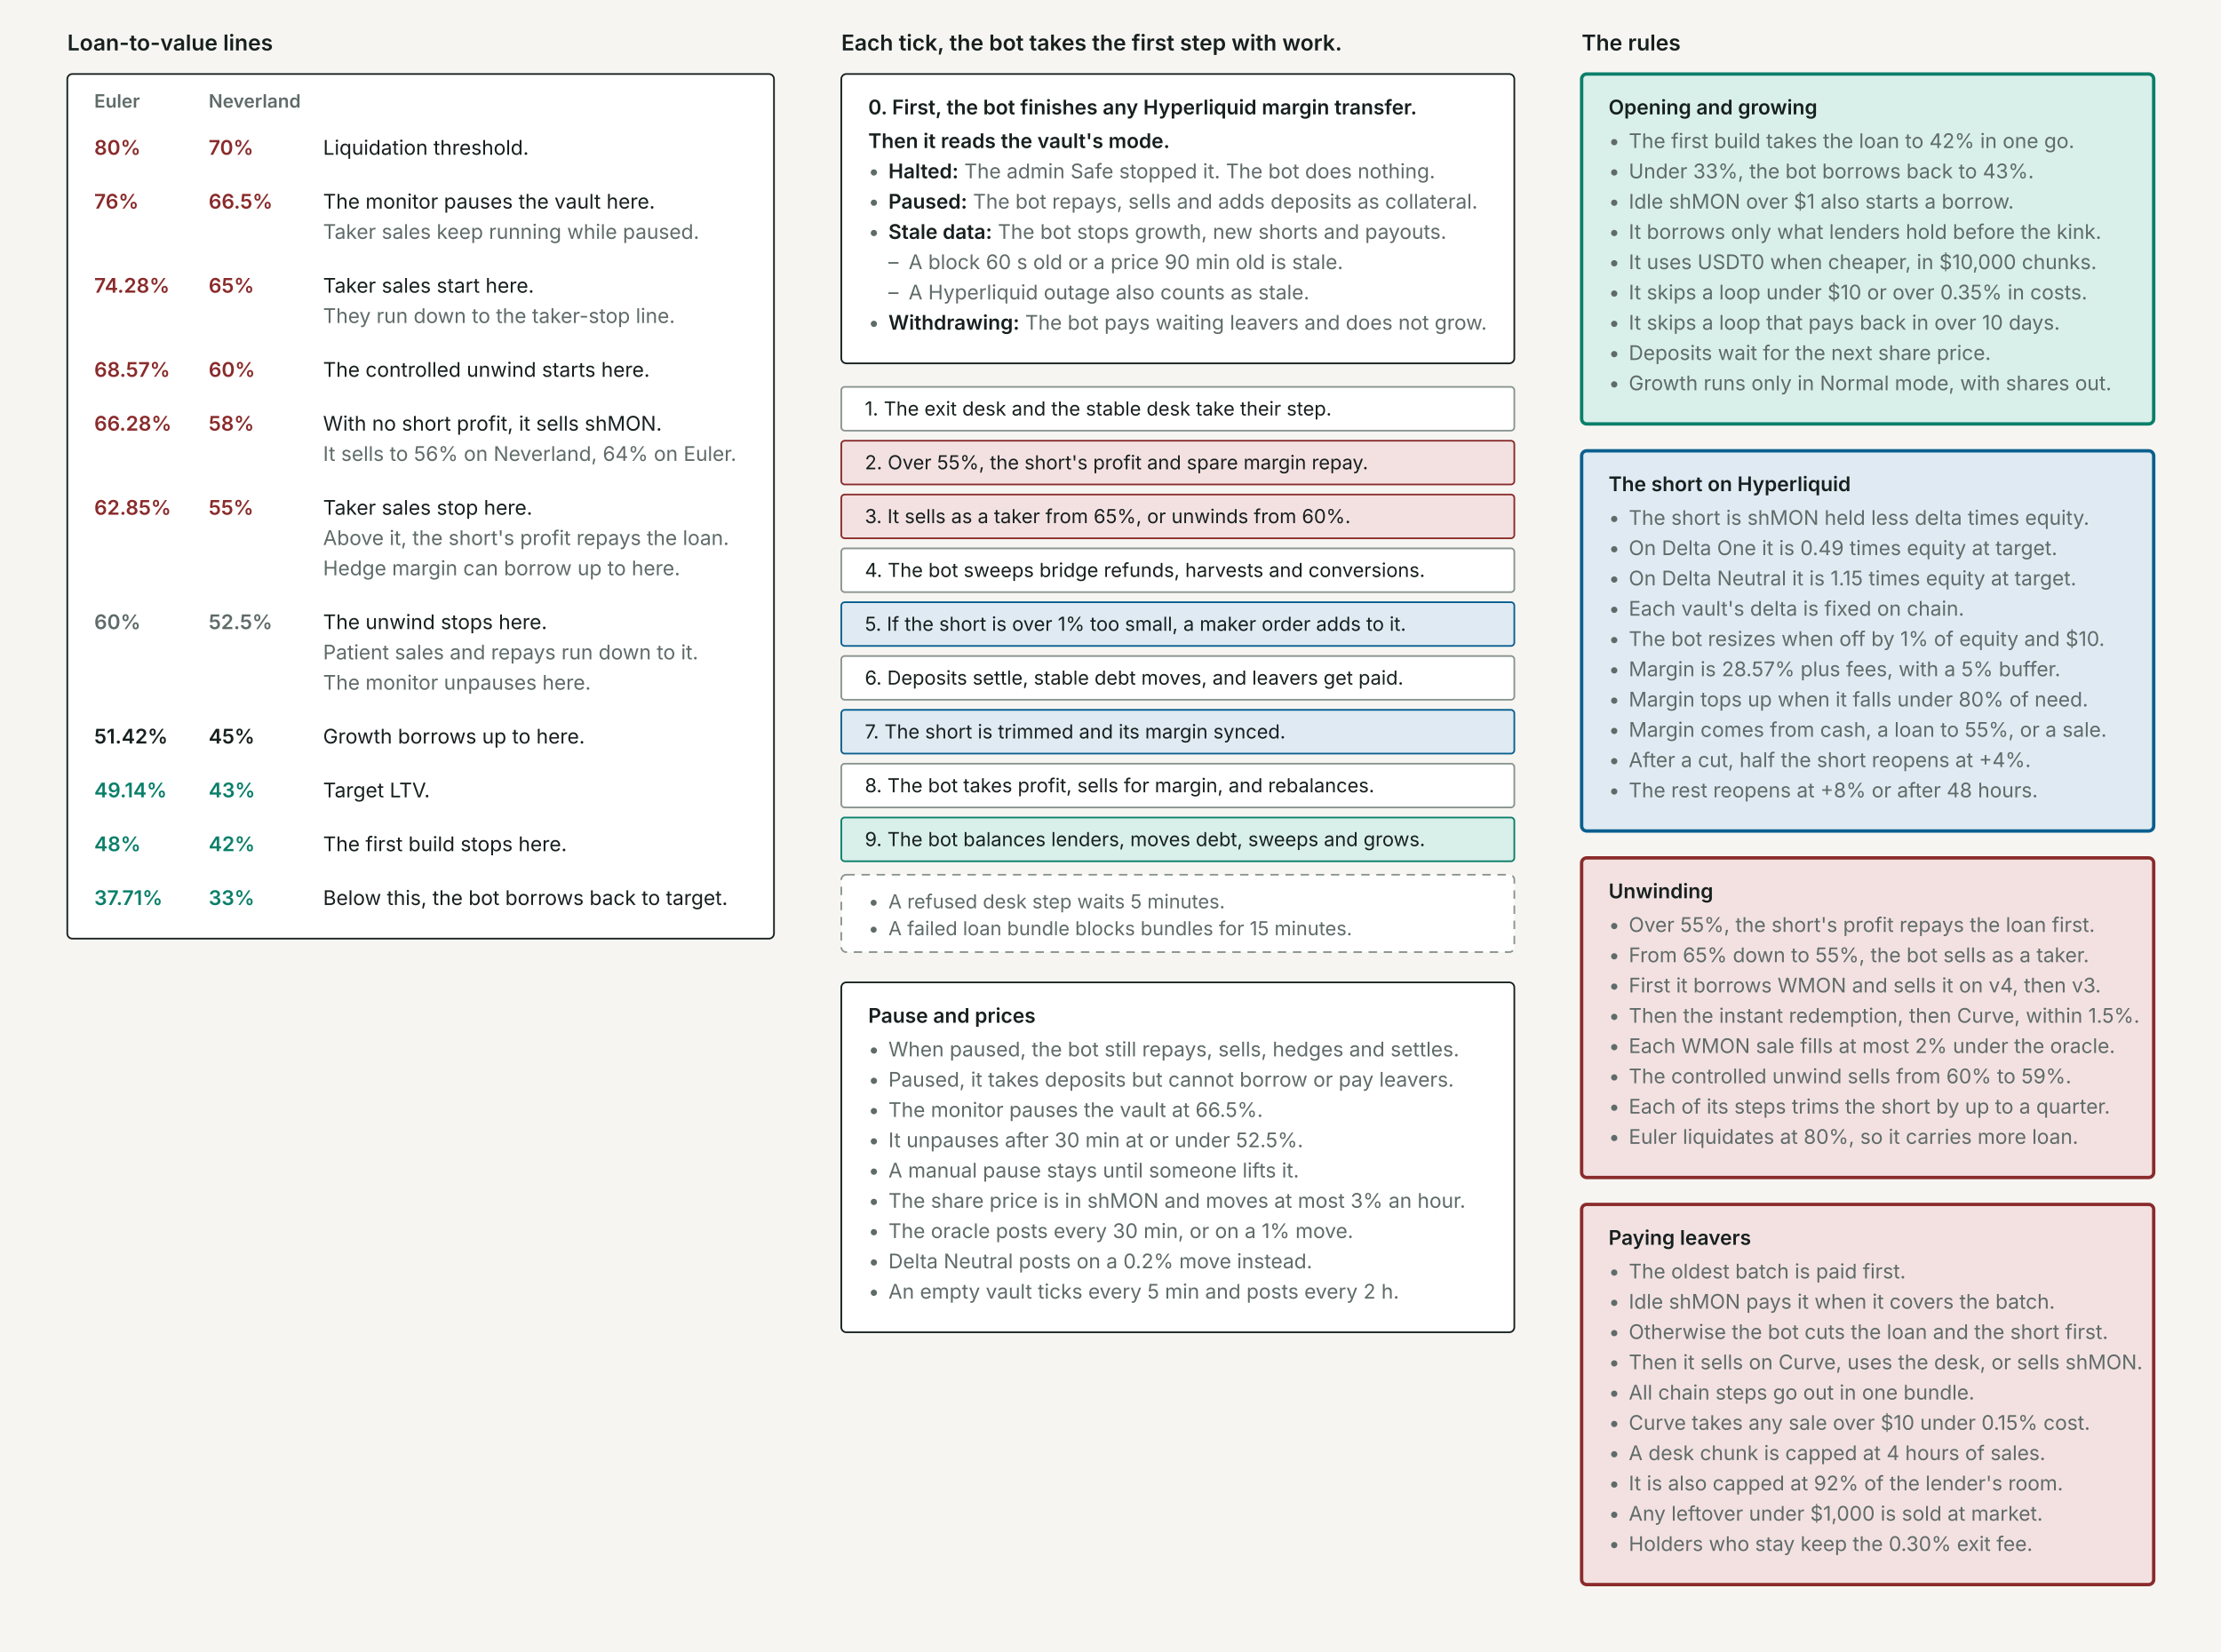
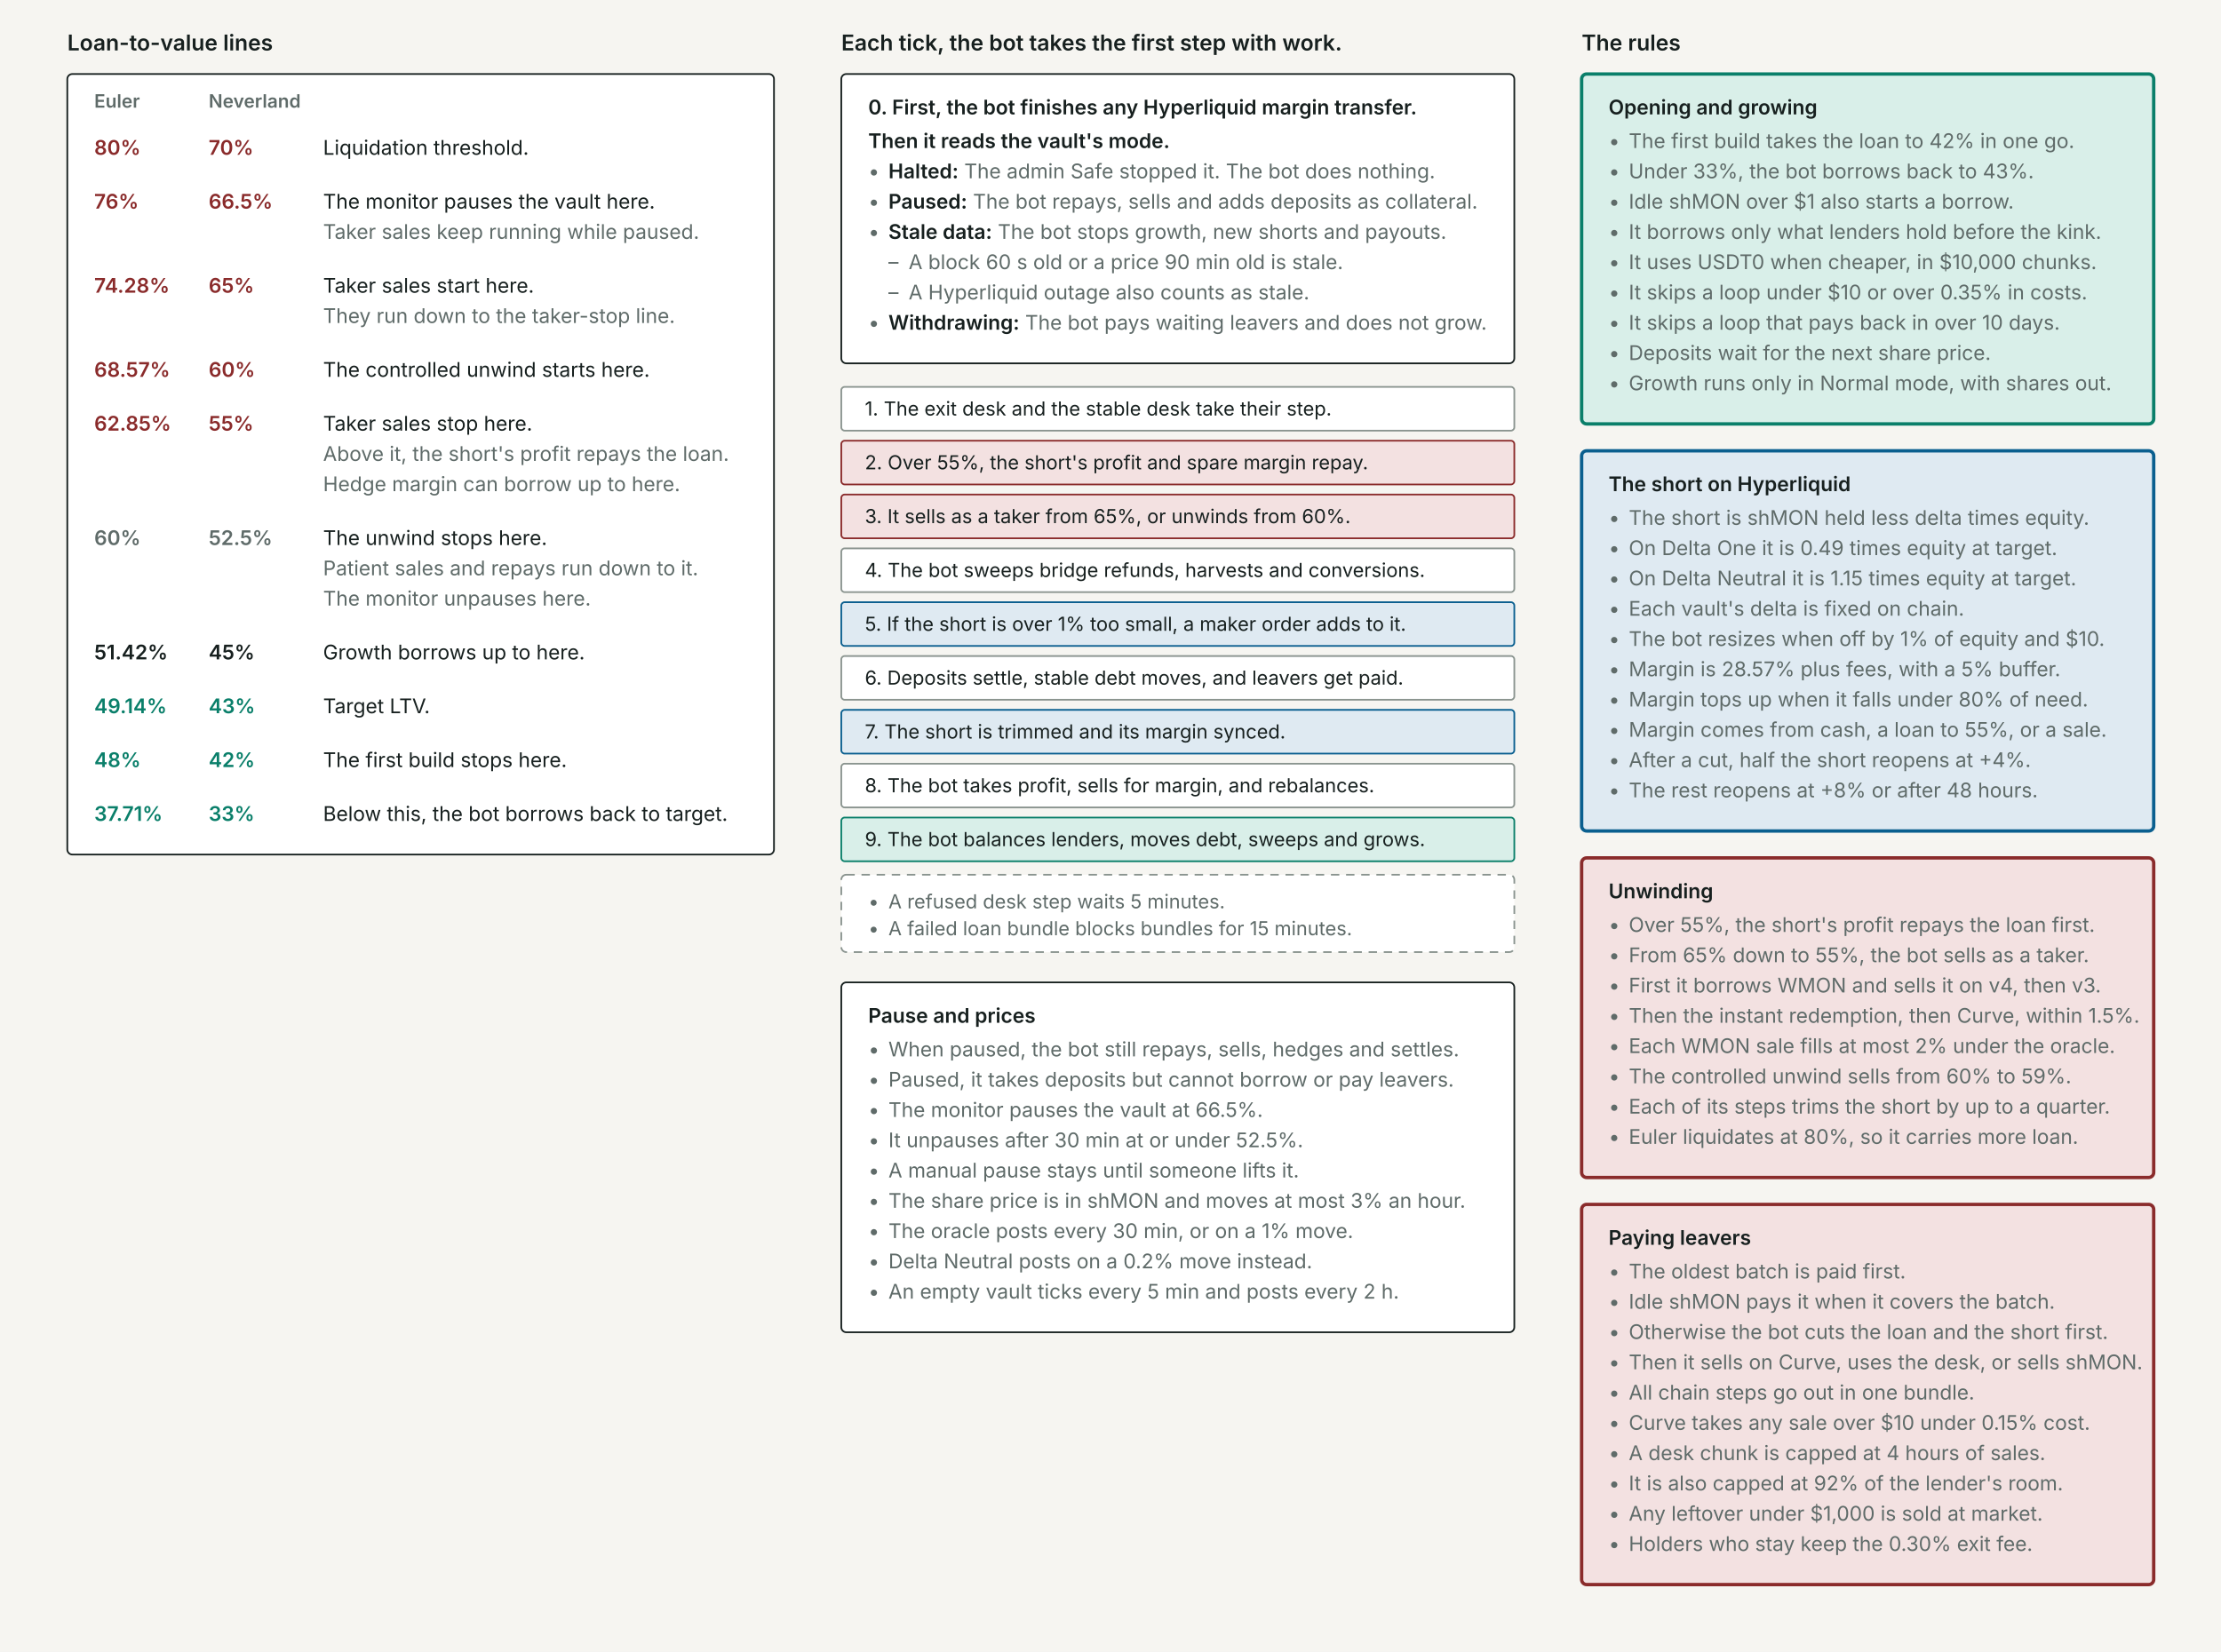
<svg xmlns="http://www.w3.org/2000/svg" width="1320" height="982" viewBox="0 0 1320 982" role="img" aria-label="The bot's loan-to-value lines, the order it tries steps each tick, and its rules for growing, the Hyperliquid short, unwinding, and paying leavers." style="color:#17201f">
  <rect x="0" y="0" width="1320" height="982" fill="#f6f5f1" />
  <g font-family="IBM Plex Sans, system-ui, -apple-system, Segoe UI, sans-serif" font-size="12" fill="#17201f">
    <text x="40" y="30" font-weight="600" font-size="13">Loan-to-value lines</text>
-     <rect x="40" y="44" width="420" height="514" rx="3" fill="#ffffff" stroke="#17201f" />
+     <rect x="40" y="44" width="420" height="464" rx="3" fill="#ffffff" stroke="#17201f" />
    <text x="56" y="64" font-weight="600" font-size="11" fill="#5f6b69">Euler</text>
    <text x="124" y="64" font-weight="600" font-size="11" fill="#5f6b69">Neverland</text>
    <text x="56" y="92" font-weight="600" fill="#8a2b2b">80%</text>
    <text x="124" y="92" font-weight="600" fill="#8a2b2b">70%</text>
    <text x="192" y="92">Liquidation threshold.</text>
    <text x="56" y="124" font-weight="600" fill="#8a2b2b">76%</text>
    <text x="124" y="124" font-weight="600" fill="#8a2b2b">66.5%</text>
    <text x="192" y="124">The monitor pauses the vault here.</text>
    <text x="192" y="142" fill="#5f6b69">Taker sales keep running while paused.</text>
    <text x="56" y="174" font-weight="600" fill="#8a2b2b">74.28%</text>
    <text x="124" y="174" font-weight="600" fill="#8a2b2b">65%</text>
    <text x="192" y="174">Taker sales start here.</text>
    <text x="192" y="192" fill="#5f6b69">They run down to the taker-stop line.</text>
    <text x="56" y="224" font-weight="600" fill="#8a2b2b">68.57%</text>
    <text x="124" y="224" font-weight="600" fill="#8a2b2b">60%</text>
    <text x="192" y="224">The controlled unwind starts here.</text>
-     <text x="56" y="256" font-weight="600" fill="#8a2b2b">66.28%</text>
-     <text x="124" y="256" font-weight="600" fill="#8a2b2b">58%</text>
-     <text x="192" y="256">With no short profit, it sells shMON.</text>
-     <text x="192" y="274" fill="#5f6b69">It sells to 56% on Neverland, 64% on Euler.</text>
-     <text x="56" y="306" font-weight="600" fill="#8a2b2b">62.85%</text>
-     <text x="124" y="306" font-weight="600" fill="#8a2b2b">55%</text>
-     <text x="192" y="306">Taker sales stop here.</text>
-     <text x="192" y="324" fill="#5f6b69">Above it, the short's profit repays the loan.</text>
-     <text x="192" y="342" fill="#5f6b69">Hedge margin can borrow up to here.</text>
-     <text x="56" y="374" font-weight="600" fill="#5f6b69">60%</text>
-     <text x="124" y="374" font-weight="600" fill="#5f6b69">52.5%</text>
-     <text x="192" y="374">The unwind stops here.</text>
-     <text x="192" y="392" fill="#5f6b69">Patient sales and repays run down to it.</text>
-     <text x="192" y="410" fill="#5f6b69">The monitor unpauses here.</text>
-     <text x="56" y="442" font-weight="600" fill="#17201f">51.42%</text>
-     <text x="124" y="442" font-weight="600" fill="#17201f">45%</text>
-     <text x="192" y="442">Growth borrows up to here.</text>
-     <text x="56" y="474" font-weight="600" fill="#0a7f6a">49.14%</text>
-     <text x="124" y="474" font-weight="600" fill="#0a7f6a">43%</text>
-     <text x="192" y="474">Target LTV.</text>
-     <text x="56" y="506" font-weight="600" fill="#0a7f6a">48%</text>
-     <text x="124" y="506" font-weight="600" fill="#0a7f6a">42%</text>
-     <text x="192" y="506">The first build stops here.</text>
-     <text x="56" y="538" font-weight="600" fill="#0a7f6a">37.71%</text>
-     <text x="124" y="538" font-weight="600" fill="#0a7f6a">33%</text>
-     <text x="192" y="538">Below this, the bot borrows back to target.</text>
+     <text x="56" y="256" font-weight="600" fill="#8a2b2b">62.85%</text>
+     <text x="124" y="256" font-weight="600" fill="#8a2b2b">55%</text>
+     <text x="192" y="256">Taker sales stop here.</text>
+     <text x="192" y="274" fill="#5f6b69">Above it, the short's profit repays the loan.</text>
+     <text x="192" y="292" fill="#5f6b69">Hedge margin can borrow up to here.</text>
+     <text x="56" y="324" font-weight="600" fill="#5f6b69">60%</text>
+     <text x="124" y="324" font-weight="600" fill="#5f6b69">52.5%</text>
+     <text x="192" y="324">The unwind stops here.</text>
+     <text x="192" y="342" fill="#5f6b69">Patient sales and repays run down to it.</text>
+     <text x="192" y="360" fill="#5f6b69">The monitor unpauses here.</text>
+     <text x="56" y="392" font-weight="600" fill="#17201f">51.42%</text>
+     <text x="124" y="392" font-weight="600" fill="#17201f">45%</text>
+     <text x="192" y="392">Growth borrows up to here.</text>
+     <text x="56" y="424" font-weight="600" fill="#0a7f6a">49.14%</text>
+     <text x="124" y="424" font-weight="600" fill="#0a7f6a">43%</text>
+     <text x="192" y="424">Target LTV.</text>
+     <text x="56" y="456" font-weight="600" fill="#0a7f6a">48%</text>
+     <text x="124" y="456" font-weight="600" fill="#0a7f6a">42%</text>
+     <text x="192" y="456">The first build stops here.</text>
+     <text x="56" y="488" font-weight="600" fill="#0a7f6a">37.71%</text>
+     <text x="124" y="488" font-weight="600" fill="#0a7f6a">33%</text>
+     <text x="192" y="488">Below this, the bot borrows back to target.</text>
    <g transform="translate(80,0)">
      <text x="420" y="30" font-weight="600" font-size="13">Each tick, the bot takes the first step with work.</text>
      <rect x="420" y="44" width="400" height="172" rx="3" fill="#ffffff" stroke="#17201f" />
      <text x="436" y="68" font-weight="600">0. First, the bot finishes any Hyperliquid margin transfer.</text>
      <text x="436" y="88" font-weight="600">Then it reads the vault's mode.</text>
      <text x="436" y="106" fill="#5f6b69">•</text>
      <text x="448" y="106" fill="#5f6b69">
        <tspan font-weight="600" fill="#17201f">Halted:</tspan> The admin Safe stopped it. The bot does nothing.</text>
      <text x="436" y="124" fill="#5f6b69">•</text>
      <text x="448" y="124" fill="#5f6b69">
        <tspan font-weight="600" fill="#17201f">Paused:</tspan> The bot repays, sells and adds deposits as collateral.</text>
      <text x="436" y="142" fill="#5f6b69">•</text>
      <text x="448" y="142" fill="#5f6b69">
        <tspan font-weight="600" fill="#17201f">Stale data:</tspan> The bot stops growth, new shorts and payouts.</text>
      <text x="448" y="160" fill="#5f6b69">–</text>
      <text x="460" y="160" fill="#5f6b69">A block 60 s old or a price 90 min old is stale.</text>
      <text x="448" y="178" fill="#5f6b69">–</text>
      <text x="460" y="178" fill="#5f6b69">A Hyperliquid outage also counts as stale.</text>
      <text x="436" y="196" fill="#5f6b69">•</text>
      <text x="448" y="196" fill="#5f6b69">
        <tspan font-weight="600" fill="#17201f">Withdrawing:</tspan> The bot pays waiting leavers and does not grow.</text>
      <g font-size="11.5">
        <rect x="420" y="230" width="400" height="26" rx="2" fill="#ffffff" stroke="#8a948f" />
        <text x="434" y="247">1. The exit desk and the stable desk take their step.</text>
        <rect x="420" y="262" width="400" height="26" rx="2" fill="#f3e1e1" stroke="#8a2b2b" />
        <text x="434" y="279">2. Over 55%, the short's profit and spare margin repay.</text>
        <rect x="420" y="294" width="400" height="26" rx="2" fill="#f3e1e1" stroke="#8a2b2b" />
        <text x="434" y="311">3. It sells as a taker from 65%, or unwinds from 60%.</text>
        <rect x="420" y="326" width="400" height="26" rx="2" fill="#ffffff" stroke="#8a948f" />
        <text x="434" y="343">4. The bot sweeps bridge refunds, harvests and conversions.</text>
        <rect x="420" y="358" width="400" height="26" rx="2" fill="#dfeaf2" stroke="#0a5f8f" />
        <text x="434" y="375">5. If the short is over 1% too small, a maker order adds to it.</text>
        <rect x="420" y="390" width="400" height="26" rx="2" fill="#ffffff" stroke="#8a948f" />
        <text x="434" y="407">6. Deposits settle, stable debt moves, and leavers get paid.</text>
        <rect x="420" y="422" width="400" height="26" rx="2" fill="#dfeaf2" stroke="#0a5f8f" />
        <text x="434" y="439">7. The short is trimmed and its margin synced.</text>
        <rect x="420" y="454" width="400" height="26" rx="2" fill="#ffffff" stroke="#8a948f" />
        <text x="434" y="471">8. The bot takes profit, sells for margin, and rebalances.</text>
        <rect x="420" y="486" width="400" height="26" rx="2" fill="#d9efe9" stroke="#0a7f6a" />
        <text x="434" y="503">9. The bot balances lenders, moves debt, sweeps and grows.</text>
      </g>
      <rect x="420" y="520" width="400" height="46" rx="3" fill="#ffffff" stroke="#8a948f" stroke-dasharray="5 4" />
      <text x="436" y="540" fill="#5f6b69" font-size="11.5">•</text>
      <text x="448" y="540" fill="#5f6b69" font-size="11.5">A refused desk step waits 5 minutes.</text>
      <text x="436" y="556" fill="#5f6b69" font-size="11.5">•</text>
      <text x="448" y="556" fill="#5f6b69" font-size="11.5">A failed loan bundle blocks bundles for 15 minutes.</text>
      <rect x="420" y="584" width="400" height="208" rx="3" fill="#ffffff" stroke="#17201f" />
      <text x="436" y="608" font-weight="600">Pause and prices</text>
      <text x="436" y="628" fill="#5f6b69">•</text>
      <text x="448" y="628" fill="#5f6b69">When paused, the bot still repays, sells, hedges and settles.</text>
      <text x="436" y="646" fill="#5f6b69">•</text>
      <text x="448" y="646" fill="#5f6b69">Paused, it takes deposits but cannot borrow or pay leavers.</text>
      <text x="436" y="664" fill="#5f6b69">•</text>
      <text x="448" y="664" fill="#5f6b69">The monitor pauses the vault at 66.5%.</text>
      <text x="436" y="682" fill="#5f6b69">•</text>
      <text x="448" y="682" fill="#5f6b69">It unpauses after 30 min at or under 52.5%.</text>
      <text x="436" y="700" fill="#5f6b69">•</text>
      <text x="448" y="700" fill="#5f6b69">A manual pause stays until someone lifts it.</text>
      <text x="436" y="718" fill="#5f6b69">•</text>
      <text x="448" y="718" fill="#5f6b69">The share price is in shMON and moves at most 3% an hour.</text>
      <text x="436" y="736" fill="#5f6b69">•</text>
      <text x="448" y="736" fill="#5f6b69">The oracle posts every 30 min, or on a 1% move.</text>
      <text x="436" y="754" fill="#5f6b69">•</text>
      <text x="448" y="754" fill="#5f6b69">Delta Neutral posts on a 0.2% move instead.</text>
      <text x="436" y="772" fill="#5f6b69">•</text>
      <text x="448" y="772" fill="#5f6b69">An empty vault ticks every 5 min and posts every 2 h.</text>
      <text x="860" y="30" font-weight="600" font-size="13">The rules</text>
      <rect x="860" y="44" width="340" height="208" rx="3" fill="#d9efe9" stroke="#0a7f6a" stroke-width="2" />
      <text x="876" y="68" font-weight="600">Opening and growing</text>
      <text x="876" y="88" fill="#5f6b69">•</text>
      <text x="888" y="88" fill="#5f6b69">The first build takes the loan to 42% in one go.</text>
      <text x="876" y="106" fill="#5f6b69">•</text>
      <text x="888" y="106" fill="#5f6b69">Under 33%, the bot borrows back to 43%.</text>
      <text x="876" y="124" fill="#5f6b69">•</text>
      <text x="888" y="124" fill="#5f6b69">Idle shMON over $1 also starts a borrow.</text>
      <text x="876" y="142" fill="#5f6b69">•</text>
      <text x="888" y="142" fill="#5f6b69">It borrows only what lenders hold before the kink.</text>
      <text x="876" y="160" fill="#5f6b69">•</text>
      <text x="888" y="160" fill="#5f6b69">It uses USDT0 when cheaper, in $10,000 chunks.</text>
      <text x="876" y="178" fill="#5f6b69">•</text>
      <text x="888" y="178" fill="#5f6b69">It skips a loop under $10 or over 0.35% in costs.</text>
      <text x="876" y="196" fill="#5f6b69">•</text>
      <text x="888" y="196" fill="#5f6b69">It skips a loop that pays back in over 10 days.</text>
      <text x="876" y="214" fill="#5f6b69">•</text>
      <text x="888" y="214" fill="#5f6b69">Deposits wait for the next share price.</text>
      <text x="876" y="232" fill="#5f6b69">•</text>
      <text x="888" y="232" fill="#5f6b69">Growth runs only in Normal mode, with shares out.</text>
      <rect x="860" y="268" width="340" height="226" rx="3" fill="#dfeaf2" stroke="#0a5f8f" stroke-width="2" />
      <text x="876" y="292" font-weight="600">The short on Hyperliquid</text>
      <text x="876" y="312" fill="#5f6b69">•</text>
      <text x="888" y="312" fill="#5f6b69">The short is shMON held less delta times equity.</text>
      <text x="876" y="330" fill="#5f6b69">•</text>
      <text x="888" y="330" fill="#5f6b69">On Delta One it is 0.49 times equity at target.</text>
      <text x="876" y="348" fill="#5f6b69">•</text>
      <text x="888" y="348" fill="#5f6b69">On Delta Neutral it is 1.15 times equity at target.</text>
      <text x="876" y="366" fill="#5f6b69">•</text>
      <text x="888" y="366" fill="#5f6b69">Each vault's delta is fixed on chain.</text>
      <text x="876" y="384" fill="#5f6b69">•</text>
      <text x="888" y="384" fill="#5f6b69">The bot resizes when off by 1% of equity and $10.</text>
      <text x="876" y="402" fill="#5f6b69">•</text>
      <text x="888" y="402" fill="#5f6b69">Margin is 28.57% plus fees, with a 5% buffer.</text>
      <text x="876" y="420" fill="#5f6b69">•</text>
      <text x="888" y="420" fill="#5f6b69">Margin tops up when it falls under 80% of need.</text>
      <text x="876" y="438" fill="#5f6b69">•</text>
      <text x="888" y="438" fill="#5f6b69">Margin comes from cash, a loan to 55%, or a sale.</text>
      <text x="876" y="456" fill="#5f6b69">•</text>
      <text x="888" y="456" fill="#5f6b69">After a cut, half the short reopens at +4%.</text>
      <text x="876" y="474" fill="#5f6b69">•</text>
      <text x="888" y="474" fill="#5f6b69">The rest reopens at +8% or after 48 hours.</text>
      <rect x="860" y="510" width="340" height="190" rx="3" fill="#f3e1e1" stroke="#8a2b2b" stroke-width="2" />
      <text x="876" y="534" font-weight="600">Unwinding</text>
      <text x="876" y="554" fill="#5f6b69">•</text>
      <text x="888" y="554" fill="#5f6b69">Over 55%, the short's profit repays the loan first.</text>
      <text x="876" y="572" fill="#5f6b69">•</text>
      <text x="888" y="572" fill="#5f6b69">From 65% down to 55%, the bot sells as a taker.</text>
      <text x="876" y="590" fill="#5f6b69">•</text>
      <text x="888" y="590" fill="#5f6b69">First it borrows WMON and sells it on v4, then v3.</text>
      <text x="876" y="608" fill="#5f6b69">•</text>
      <text x="888" y="608" fill="#5f6b69">Then the instant redemption, then Curve, within 1.5%.</text>
      <text x="876" y="626" fill="#5f6b69">•</text>
      <text x="888" y="626" fill="#5f6b69">Each WMON sale fills at most 2% under the oracle.</text>
      <text x="876" y="644" fill="#5f6b69">•</text>
      <text x="888" y="644" fill="#5f6b69">The controlled unwind sells from 60% to 59%.</text>
      <text x="876" y="662" fill="#5f6b69">•</text>
      <text x="888" y="662" fill="#5f6b69">Each of its steps trims the short by up to a quarter.</text>
      <text x="876" y="680" fill="#5f6b69">•</text>
      <text x="888" y="680" fill="#5f6b69">Euler liquidates at 80%, so it carries more loan.</text>
      <rect x="860" y="716" width="340" height="226" rx="3" fill="#f3e1e1" stroke="#8a2b2b" stroke-width="2" />
      <text x="876" y="740" font-weight="600">Paying leavers</text>
      <text x="876" y="760" fill="#5f6b69">•</text>
      <text x="888" y="760" fill="#5f6b69">The oldest batch is paid first.</text>
      <text x="876" y="778" fill="#5f6b69">•</text>
      <text x="888" y="778" fill="#5f6b69">Idle shMON pays it when it covers the batch.</text>
      <text x="876" y="796" fill="#5f6b69">•</text>
      <text x="888" y="796" fill="#5f6b69">Otherwise the bot cuts the loan and the short first.</text>
      <text x="876" y="814" fill="#5f6b69">•</text>
      <text x="888" y="814" fill="#5f6b69">Then it sells on Curve, uses the desk, or sells shMON.</text>
      <text x="876" y="832" fill="#5f6b69">•</text>
      <text x="888" y="832" fill="#5f6b69">All chain steps go out in one bundle.</text>
      <text x="876" y="850" fill="#5f6b69">•</text>
      <text x="888" y="850" fill="#5f6b69">Curve takes any sale over $10 under 0.15% cost.</text>
      <text x="876" y="868" fill="#5f6b69">•</text>
      <text x="888" y="868" fill="#5f6b69">A desk chunk is capped at 4 hours of sales.</text>
      <text x="876" y="886" fill="#5f6b69">•</text>
      <text x="888" y="886" fill="#5f6b69">It is also capped at 92% of the lender's room.</text>
      <text x="876" y="904" fill="#5f6b69">•</text>
      <text x="888" y="904" fill="#5f6b69">Any leftover under $1,000 is sold at market.</text>
      <text x="876" y="922" fill="#5f6b69">•</text>
      <text x="888" y="922" fill="#5f6b69">Holders who stay keep the 0.30% exit fee.</text>
    </g>
  </g>
</svg>
